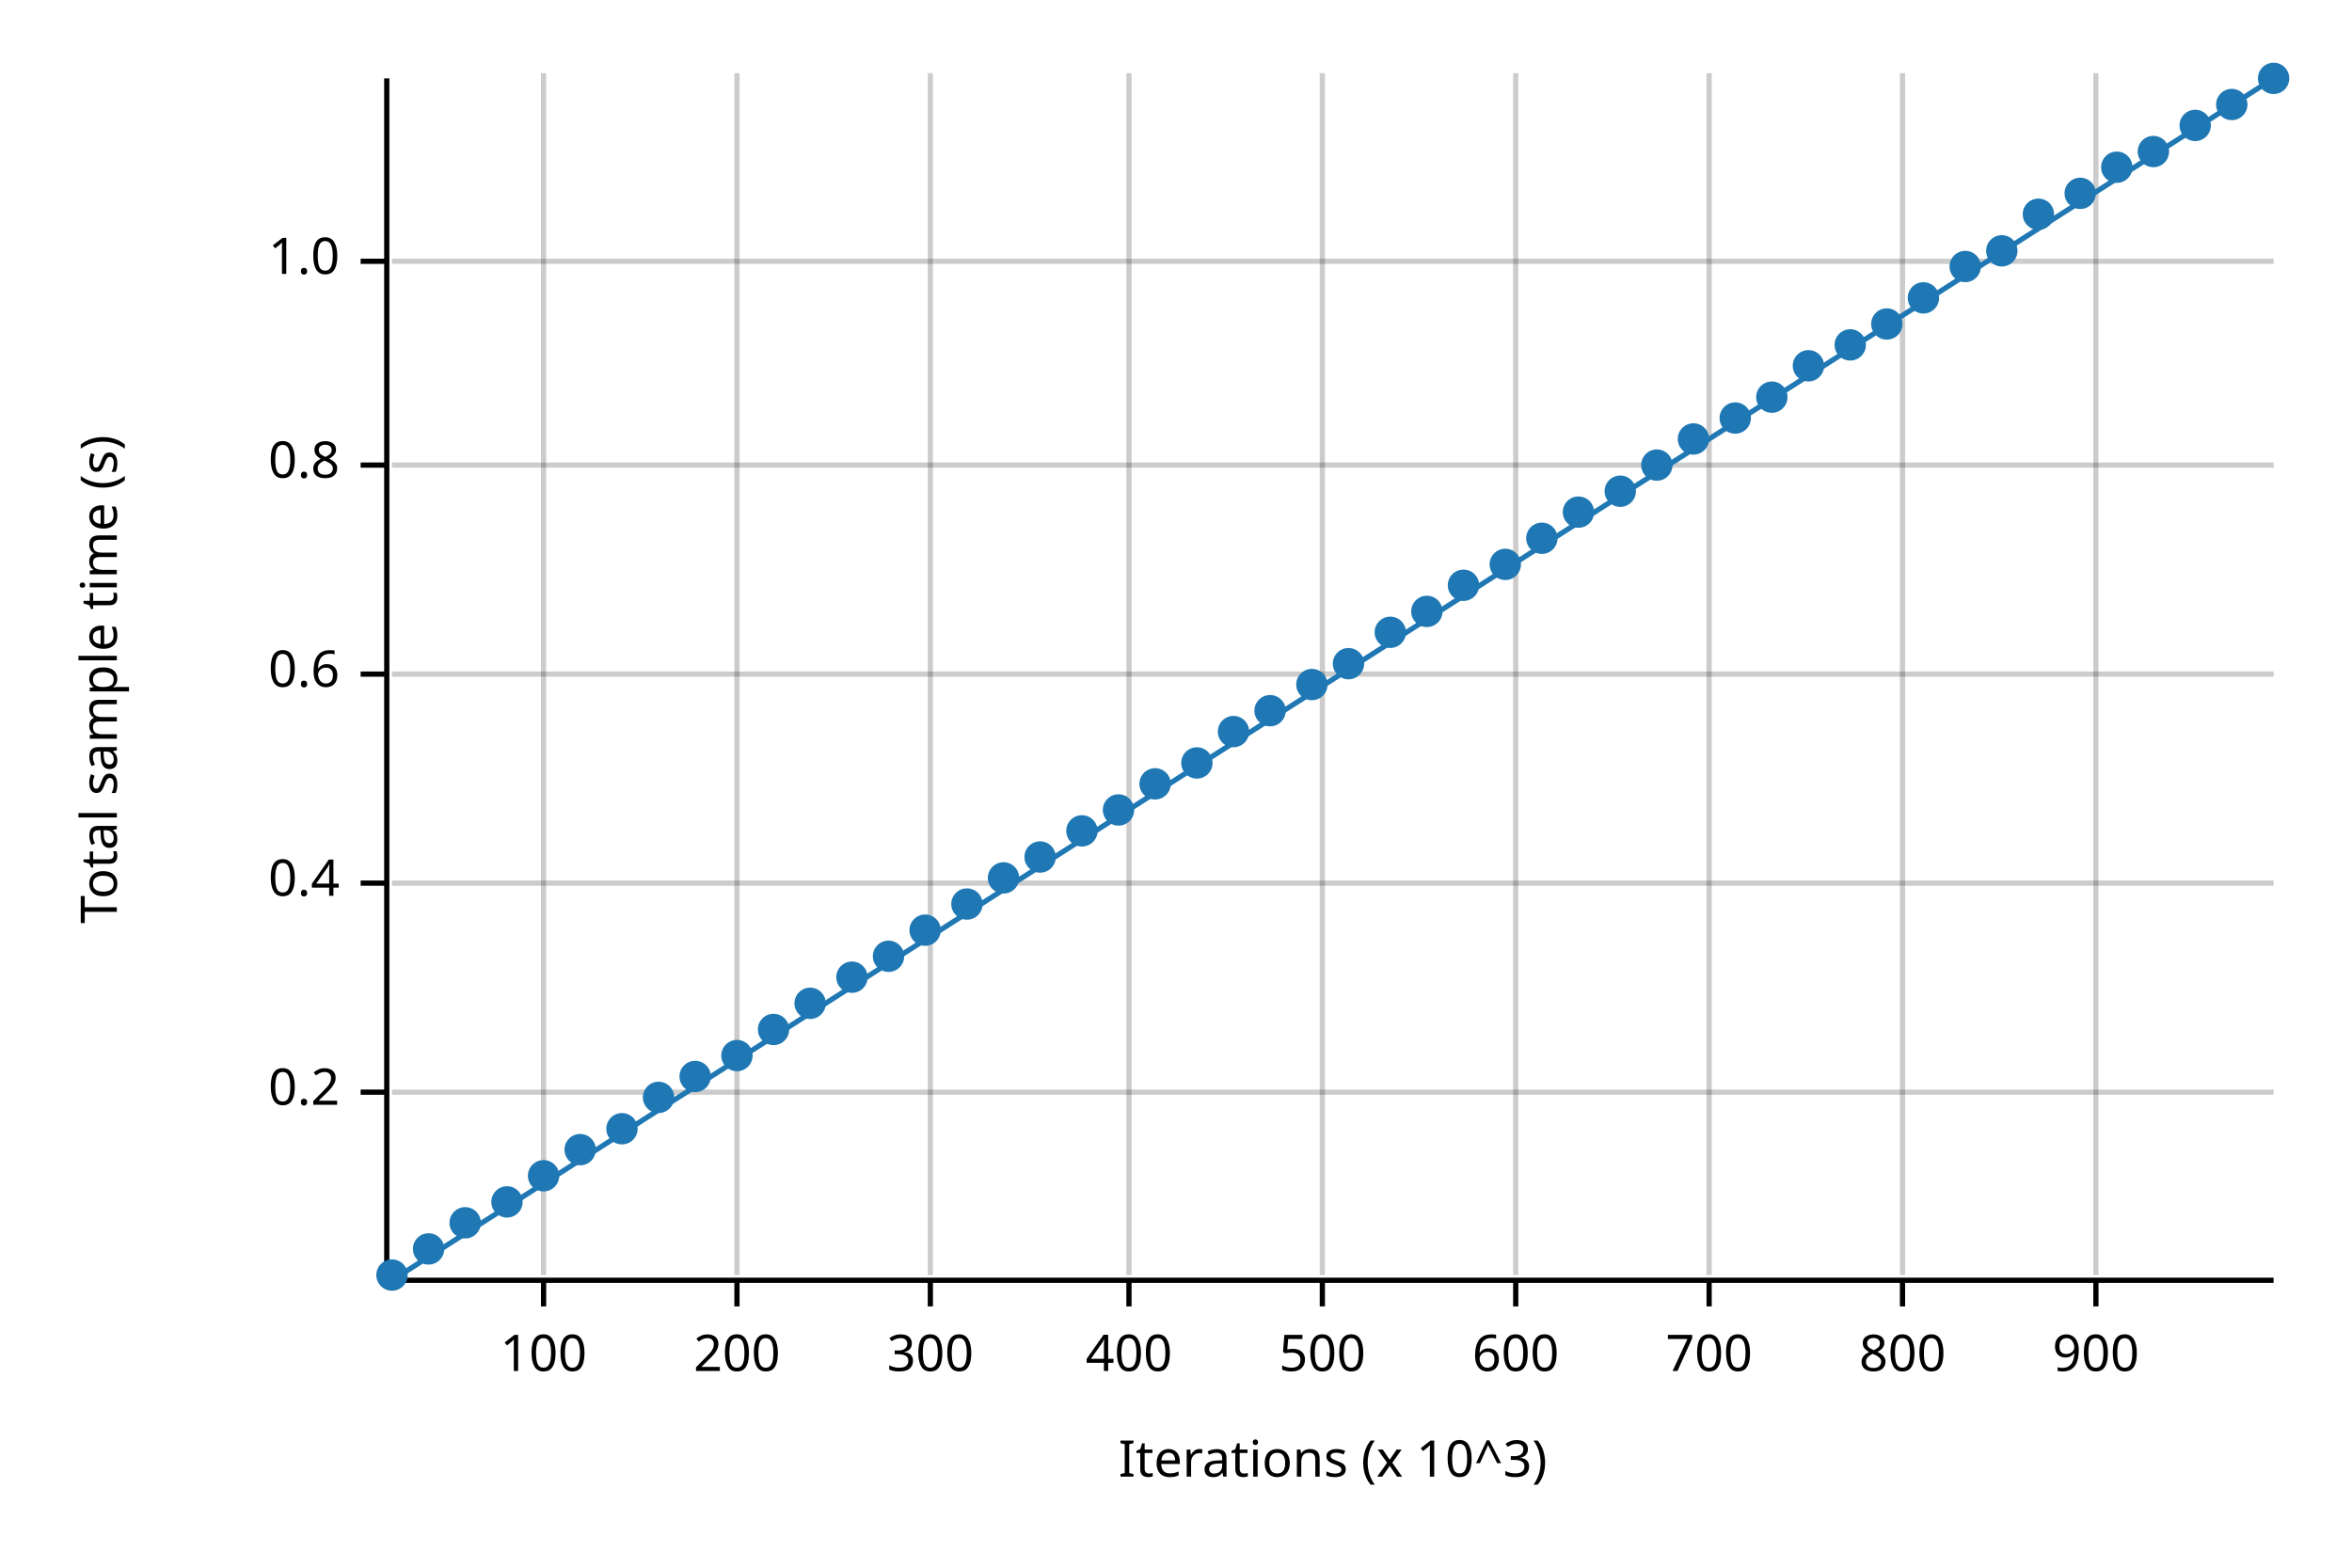
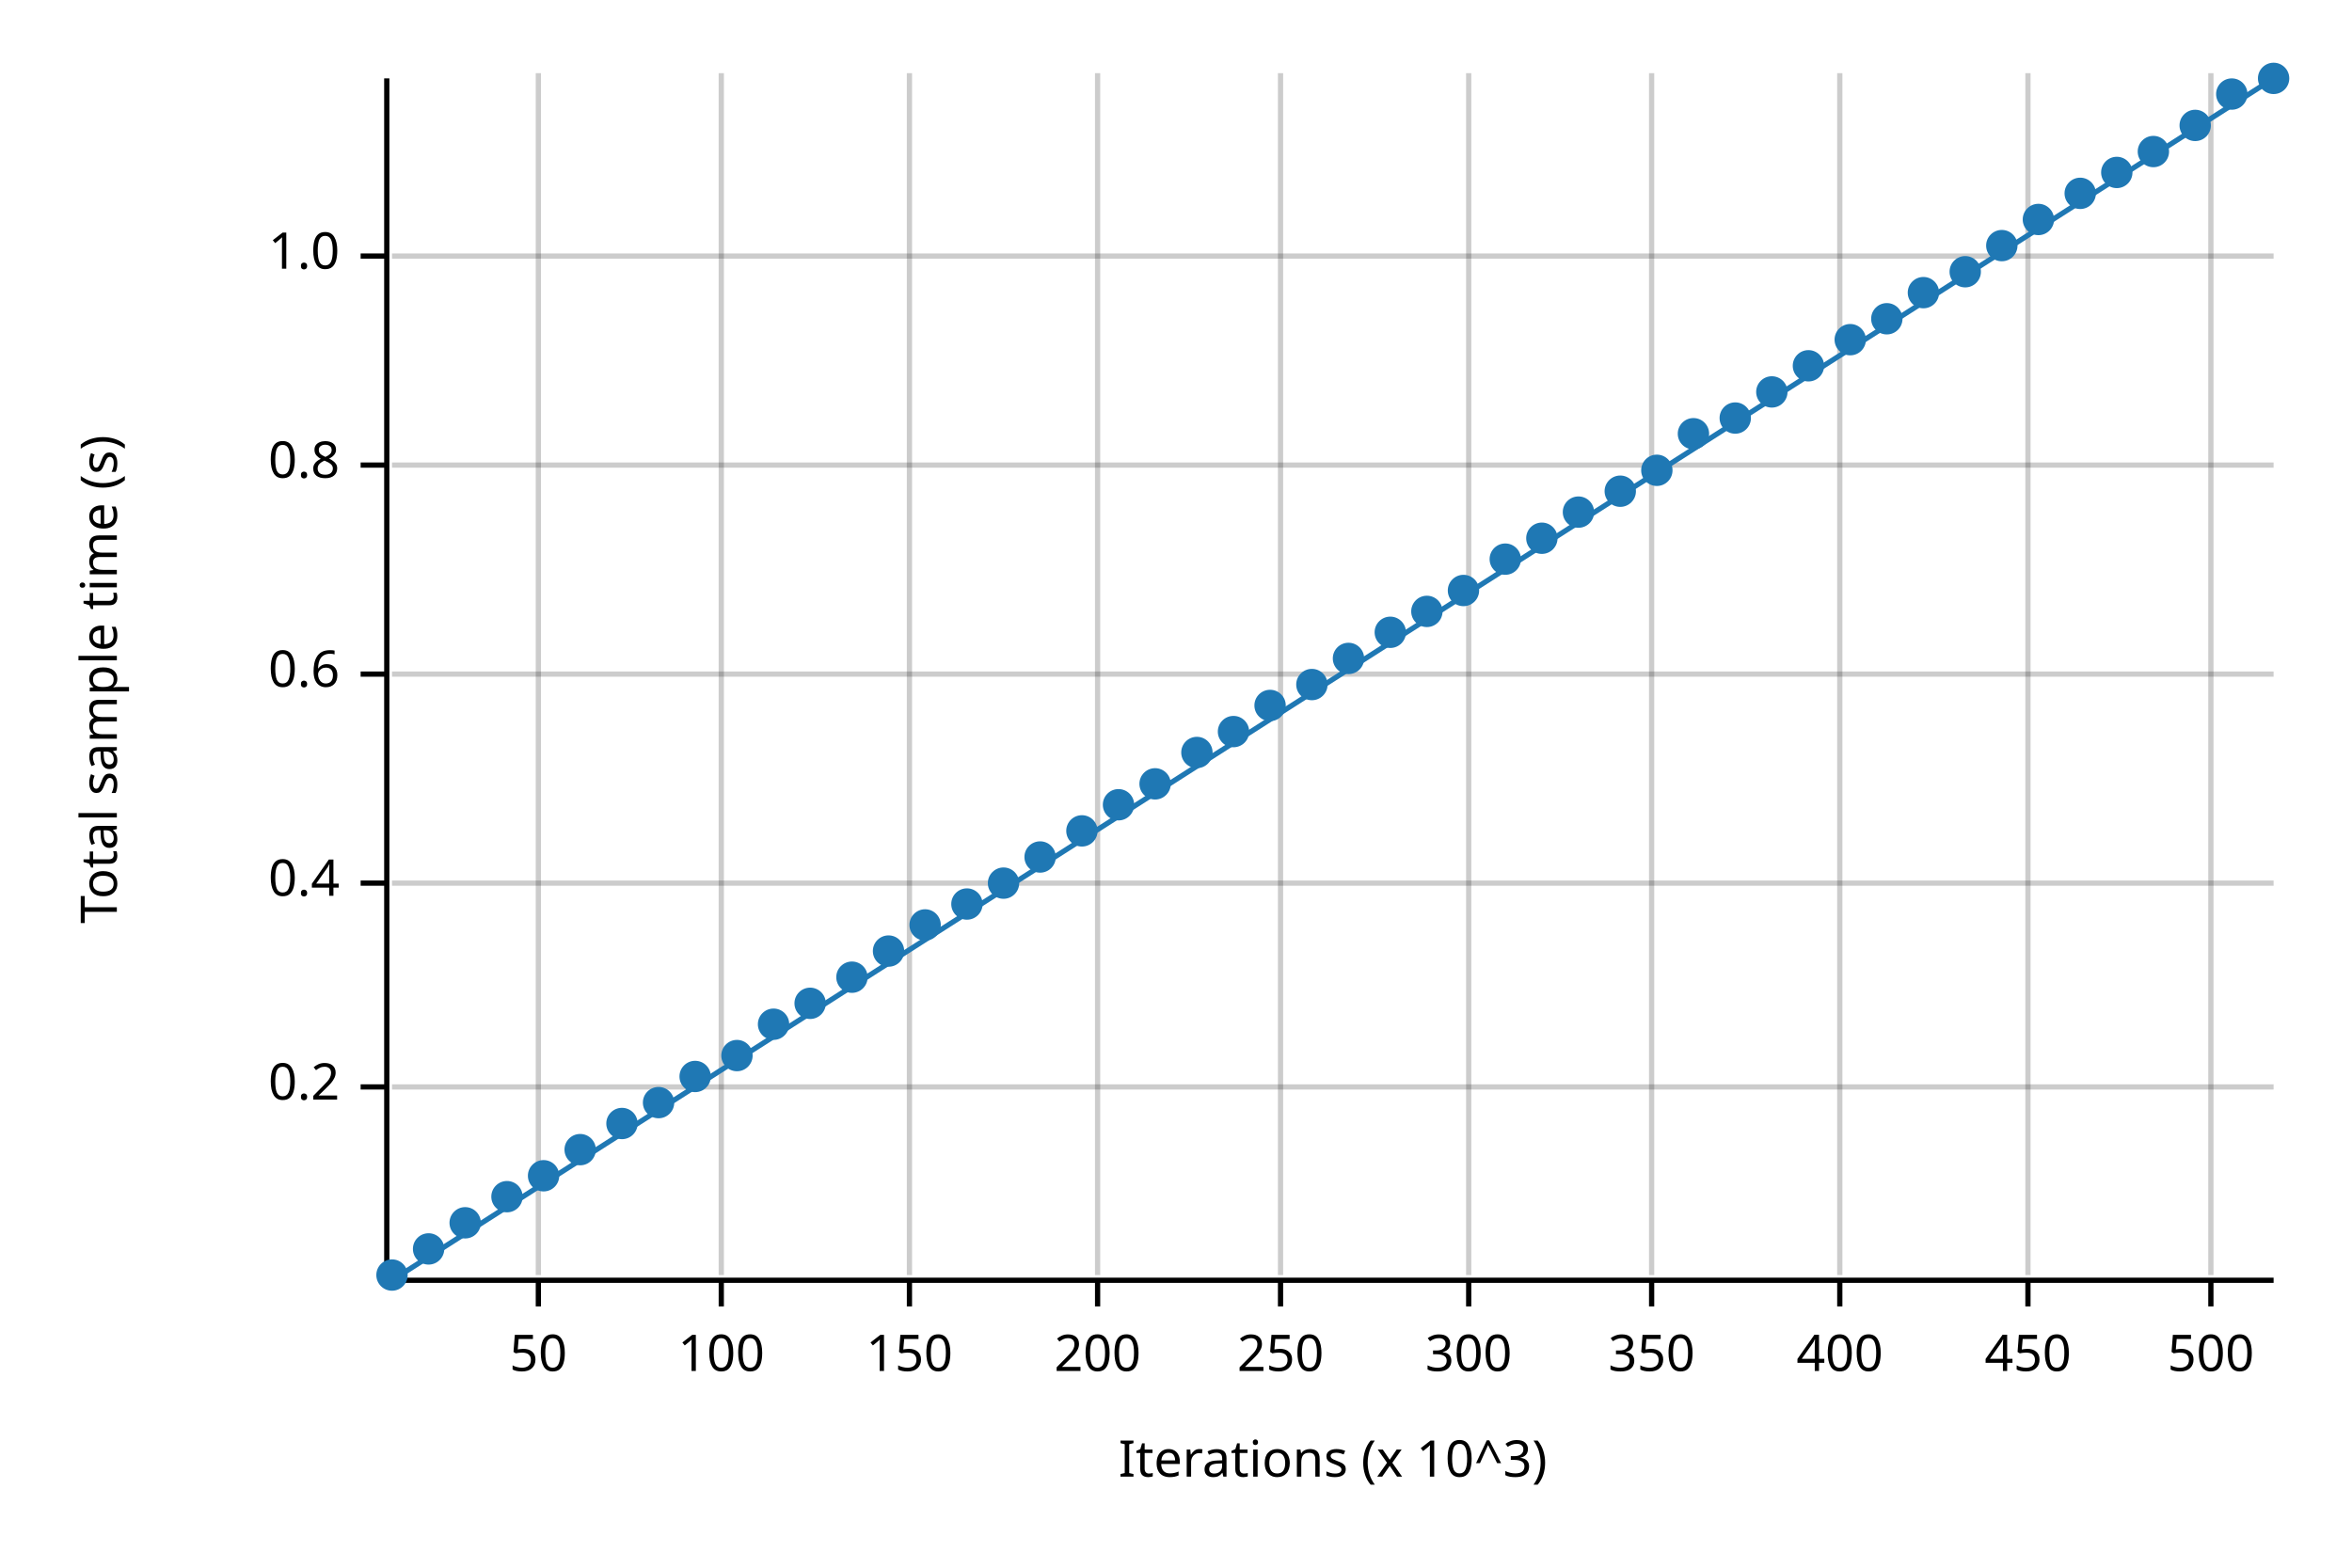
<svg xmlns="http://www.w3.org/2000/svg" width="450" height="300" viewBox="0 0 450 300">
  <text x="15" y="130" dy="0.76em" text-anchor="middle" font-family="sans-serif" font-size="9.677" opacity="1" fill="#000000" transform="rotate(270, 15, 130)">
Total sample time (s)
</text>
  <text x="255" y="285" dy="-0.5ex" text-anchor="middle" font-family="sans-serif" font-size="9.677" opacity="1" fill="#000000">
Iterations (x 10^3)
</text>
-   <line opacity="0.2" stroke="#000000" stroke-width="1" x1="104" y1="244" x2="104" y2="14" />
-   <line opacity="0.2" stroke="#000000" stroke-width="1" x1="141" y1="244" x2="141" y2="14" />
-   <line opacity="0.2" stroke="#000000" stroke-width="1" x1="178" y1="244" x2="178" y2="14" />
-   <line opacity="0.2" stroke="#000000" stroke-width="1" x1="216" y1="244" x2="216" y2="14" />
-   <line opacity="0.2" stroke="#000000" stroke-width="1" x1="253" y1="244" x2="253" y2="14" />
-   <line opacity="0.2" stroke="#000000" stroke-width="1" x1="290" y1="244" x2="290" y2="14" />
-   <line opacity="0.2" stroke="#000000" stroke-width="1" x1="327" y1="244" x2="327" y2="14" />
-   <line opacity="0.2" stroke="#000000" stroke-width="1" x1="364" y1="244" x2="364" y2="14" />
-   <line opacity="0.2" stroke="#000000" stroke-width="1" x1="401" y1="244" x2="401" y2="14" />
-   <line opacity="0.2" stroke="#000000" stroke-width="1" x1="75" y1="209" x2="435" y2="209" />
+   <line opacity="0.2" stroke="#000000" stroke-width="1" x1="103" y1="244" x2="103" y2="14" />
+   <line opacity="0.2" stroke="#000000" stroke-width="1" x1="138" y1="244" x2="138" y2="14" />
+   <line opacity="0.2" stroke="#000000" stroke-width="1" x1="174" y1="244" x2="174" y2="14" />
+   <line opacity="0.2" stroke="#000000" stroke-width="1" x1="210" y1="244" x2="210" y2="14" />
+   <line opacity="0.2" stroke="#000000" stroke-width="1" x1="245" y1="244" x2="245" y2="14" />
+   <line opacity="0.2" stroke="#000000" stroke-width="1" x1="281" y1="244" x2="281" y2="14" />
+   <line opacity="0.2" stroke="#000000" stroke-width="1" x1="316" y1="244" x2="316" y2="14" />
+   <line opacity="0.2" stroke="#000000" stroke-width="1" x1="352" y1="244" x2="352" y2="14" />
+   <line opacity="0.2" stroke="#000000" stroke-width="1" x1="388" y1="244" x2="388" y2="14" />
+   <line opacity="0.2" stroke="#000000" stroke-width="1" x1="423" y1="244" x2="423" y2="14" />
+   <line opacity="0.2" stroke="#000000" stroke-width="1" x1="75" y1="208" x2="435" y2="208" />
  <line opacity="0.2" stroke="#000000" stroke-width="1" x1="75" y1="169" x2="435" y2="169" />
  <line opacity="0.2" stroke="#000000" stroke-width="1" x1="75" y1="129" x2="435" y2="129" />
  <line opacity="0.2" stroke="#000000" stroke-width="1" x1="75" y1="89" x2="435" y2="89" />
-   <line opacity="0.2" stroke="#000000" stroke-width="1" x1="75" y1="50" x2="435" y2="50" />
+   <line opacity="0.2" stroke="#000000" stroke-width="1" x1="75" y1="49" x2="435" y2="49" />
  <polyline fill="none" opacity="1" stroke="#000000" stroke-width="1" points="74,15 74,245 " />
-   <text x="65" y="209" dy="0.5ex" text-anchor="end" font-family="sans-serif" font-size="9.677" opacity="1" fill="#000000">
+   <text x="65" y="208" dy="0.5ex" text-anchor="end" font-family="sans-serif" font-size="9.677" opacity="1" fill="#000000">
0.2
</text>
-   <polyline fill="none" opacity="1" stroke="#000000" stroke-width="1" points="69,209 74,209 " />
+   <polyline fill="none" opacity="1" stroke="#000000" stroke-width="1" points="69,208 74,208 " />
  <text x="65" y="169" dy="0.5ex" text-anchor="end" font-family="sans-serif" font-size="9.677" opacity="1" fill="#000000">
0.4
</text>
  <polyline fill="none" opacity="1" stroke="#000000" stroke-width="1" points="69,169 74,169 " />
  <text x="65" y="129" dy="0.5ex" text-anchor="end" font-family="sans-serif" font-size="9.677" opacity="1" fill="#000000">
0.6
</text>
  <polyline fill="none" opacity="1" stroke="#000000" stroke-width="1" points="69,129 74,129 " />
  <text x="65" y="89" dy="0.5ex" text-anchor="end" font-family="sans-serif" font-size="9.677" opacity="1" fill="#000000">
0.8
</text>
  <polyline fill="none" opacity="1" stroke="#000000" stroke-width="1" points="69,89 74,89 " />
-   <text x="65" y="50" dy="0.5ex" text-anchor="end" font-family="sans-serif" font-size="9.677" opacity="1" fill="#000000">
+   <text x="65" y="49" dy="0.5ex" text-anchor="end" font-family="sans-serif" font-size="9.677" opacity="1" fill="#000000">
1.0
</text>
-   <polyline fill="none" opacity="1" stroke="#000000" stroke-width="1" points="69,50 74,50 " />
+   <polyline fill="none" opacity="1" stroke="#000000" stroke-width="1" points="69,49 74,49 " />
  <polyline fill="none" opacity="1" stroke="#000000" stroke-width="1" points="75,245 435,245 " />
-   <text x="104" y="255" dy="0.76em" text-anchor="middle" font-family="sans-serif" font-size="9.677" opacity="1" fill="#000000">
+   <text x="103" y="255" dy="0.76em" text-anchor="middle" font-family="sans-serif" font-size="9.677" opacity="1" fill="#000000">
+ 50
+ </text>
+   <polyline fill="none" opacity="1" stroke="#000000" stroke-width="1" points="103,245 103,250 " />
+   <text x="138" y="255" dy="0.76em" text-anchor="middle" font-family="sans-serif" font-size="9.677" opacity="1" fill="#000000">
100
</text>
-   <polyline fill="none" opacity="1" stroke="#000000" stroke-width="1" points="104,245 104,250 " />
-   <text x="141" y="255" dy="0.76em" text-anchor="middle" font-family="sans-serif" font-size="9.677" opacity="1" fill="#000000">
+   <polyline fill="none" opacity="1" stroke="#000000" stroke-width="1" points="138,245 138,250 " />
+   <text x="174" y="255" dy="0.76em" text-anchor="middle" font-family="sans-serif" font-size="9.677" opacity="1" fill="#000000">
+ 150
+ </text>
+   <polyline fill="none" opacity="1" stroke="#000000" stroke-width="1" points="174,245 174,250 " />
+   <text x="210" y="255" dy="0.76em" text-anchor="middle" font-family="sans-serif" font-size="9.677" opacity="1" fill="#000000">
200
</text>
-   <polyline fill="none" opacity="1" stroke="#000000" stroke-width="1" points="141,245 141,250 " />
-   <text x="178" y="255" dy="0.76em" text-anchor="middle" font-family="sans-serif" font-size="9.677" opacity="1" fill="#000000">
+   <polyline fill="none" opacity="1" stroke="#000000" stroke-width="1" points="210,245 210,250 " />
+   <text x="245" y="255" dy="0.76em" text-anchor="middle" font-family="sans-serif" font-size="9.677" opacity="1" fill="#000000">
+ 250
+ </text>
+   <polyline fill="none" opacity="1" stroke="#000000" stroke-width="1" points="245,245 245,250 " />
+   <text x="281" y="255" dy="0.76em" text-anchor="middle" font-family="sans-serif" font-size="9.677" opacity="1" fill="#000000">
300
</text>
-   <polyline fill="none" opacity="1" stroke="#000000" stroke-width="1" points="178,245 178,250 " />
-   <text x="216" y="255" dy="0.76em" text-anchor="middle" font-family="sans-serif" font-size="9.677" opacity="1" fill="#000000">
+   <polyline fill="none" opacity="1" stroke="#000000" stroke-width="1" points="281,245 281,250 " />
+   <text x="316" y="255" dy="0.76em" text-anchor="middle" font-family="sans-serif" font-size="9.677" opacity="1" fill="#000000">
+ 350
+ </text>
+   <polyline fill="none" opacity="1" stroke="#000000" stroke-width="1" points="316,245 316,250 " />
+   <text x="352" y="255" dy="0.76em" text-anchor="middle" font-family="sans-serif" font-size="9.677" opacity="1" fill="#000000">
400
</text>
-   <polyline fill="none" opacity="1" stroke="#000000" stroke-width="1" points="216,245 216,250 " />
-   <text x="253" y="255" dy="0.76em" text-anchor="middle" font-family="sans-serif" font-size="9.677" opacity="1" fill="#000000">
+   <polyline fill="none" opacity="1" stroke="#000000" stroke-width="1" points="352,245 352,250 " />
+   <text x="388" y="255" dy="0.76em" text-anchor="middle" font-family="sans-serif" font-size="9.677" opacity="1" fill="#000000">
+ 450
+ </text>
+   <polyline fill="none" opacity="1" stroke="#000000" stroke-width="1" points="388,245 388,250 " />
+   <text x="423" y="255" dy="0.76em" text-anchor="middle" font-family="sans-serif" font-size="9.677" opacity="1" fill="#000000">
500
</text>
-   <polyline fill="none" opacity="1" stroke="#000000" stroke-width="1" points="253,245 253,250 " />
-   <text x="290" y="255" dy="0.76em" text-anchor="middle" font-family="sans-serif" font-size="9.677" opacity="1" fill="#000000">
- 600
- </text>
-   <polyline fill="none" opacity="1" stroke="#000000" stroke-width="1" points="290,245 290,250 " />
-   <text x="327" y="255" dy="0.76em" text-anchor="middle" font-family="sans-serif" font-size="9.677" opacity="1" fill="#000000">
- 700
- </text>
-   <polyline fill="none" opacity="1" stroke="#000000" stroke-width="1" points="327,245 327,250 " />
-   <text x="364" y="255" dy="0.76em" text-anchor="middle" font-family="sans-serif" font-size="9.677" opacity="1" fill="#000000">
- 800
- </text>
-   <polyline fill="none" opacity="1" stroke="#000000" stroke-width="1" points="364,245 364,250 " />
-   <text x="401" y="255" dy="0.76em" text-anchor="middle" font-family="sans-serif" font-size="9.677" opacity="1" fill="#000000">
- 900
- </text>
-   <polyline fill="none" opacity="1" stroke="#000000" stroke-width="1" points="401,245 401,250 " />
+   <polyline fill="none" opacity="1" stroke="#000000" stroke-width="1" points="423,245 423,250 " />
  <circle cx="75" cy="244" r="3" opacity="1" fill="#1F78B4" stroke="none" stroke-width="1" />
  <circle cx="82" cy="239" r="3" opacity="1" fill="#1F78B4" stroke="none" stroke-width="1" />
  <circle cx="89" cy="234" r="3" opacity="1" fill="#1F78B4" stroke="none" stroke-width="1" />
-   <circle cx="97" cy="230" r="3" opacity="1" fill="#1F78B4" stroke="none" stroke-width="1" />
+   <circle cx="97" cy="229" r="3" opacity="1" fill="#1F78B4" stroke="none" stroke-width="1" />
  <circle cx="104" cy="225" r="3" opacity="1" fill="#1F78B4" stroke="none" stroke-width="1" />
  <circle cx="111" cy="220" r="3" opacity="1" fill="#1F78B4" stroke="none" stroke-width="1" />
-   <circle cx="119" cy="216" r="3" opacity="1" fill="#1F78B4" stroke="none" stroke-width="1" />
-   <circle cx="126" cy="210" r="3" opacity="1" fill="#1F78B4" stroke="none" stroke-width="1" />
+   <circle cx="119" cy="215" r="3" opacity="1" fill="#1F78B4" stroke="none" stroke-width="1" />
+   <circle cx="126" cy="211" r="3" opacity="1" fill="#1F78B4" stroke="none" stroke-width="1" />
  <circle cx="133" cy="206" r="3" opacity="1" fill="#1F78B4" stroke="none" stroke-width="1" />
  <circle cx="141" cy="202" r="3" opacity="1" fill="#1F78B4" stroke="none" stroke-width="1" />
-   <circle cx="148" cy="197" r="3" opacity="1" fill="#1F78B4" stroke="none" stroke-width="1" />
+   <circle cx="148" cy="196" r="3" opacity="1" fill="#1F78B4" stroke="none" stroke-width="1" />
  <circle cx="155" cy="192" r="3" opacity="1" fill="#1F78B4" stroke="none" stroke-width="1" />
  <circle cx="163" cy="187" r="3" opacity="1" fill="#1F78B4" stroke="none" stroke-width="1" />
-   <circle cx="170" cy="183" r="3" opacity="1" fill="#1F78B4" stroke="none" stroke-width="1" />
-   <circle cx="177" cy="178" r="3" opacity="1" fill="#1F78B4" stroke="none" stroke-width="1" />
+   <circle cx="170" cy="182" r="3" opacity="1" fill="#1F78B4" stroke="none" stroke-width="1" />
+   <circle cx="177" cy="177" r="3" opacity="1" fill="#1F78B4" stroke="none" stroke-width="1" />
  <circle cx="185" cy="173" r="3" opacity="1" fill="#1F78B4" stroke="none" stroke-width="1" />
-   <circle cx="192" cy="168" r="3" opacity="1" fill="#1F78B4" stroke="none" stroke-width="1" />
+   <circle cx="192" cy="169" r="3" opacity="1" fill="#1F78B4" stroke="none" stroke-width="1" />
  <circle cx="199" cy="164" r="3" opacity="1" fill="#1F78B4" stroke="none" stroke-width="1" />
  <circle cx="207" cy="159" r="3" opacity="1" fill="#1F78B4" stroke="none" stroke-width="1" />
-   <circle cx="214" cy="155" r="3" opacity="1" fill="#1F78B4" stroke="none" stroke-width="1" />
+   <circle cx="214" cy="154" r="3" opacity="1" fill="#1F78B4" stroke="none" stroke-width="1" />
  <circle cx="221" cy="150" r="3" opacity="1" fill="#1F78B4" stroke="none" stroke-width="1" />
-   <circle cx="229" cy="146" r="3" opacity="1" fill="#1F78B4" stroke="none" stroke-width="1" />
+   <circle cx="229" cy="144" r="3" opacity="1" fill="#1F78B4" stroke="none" stroke-width="1" />
  <circle cx="236" cy="140" r="3" opacity="1" fill="#1F78B4" stroke="none" stroke-width="1" />
-   <circle cx="243" cy="136" r="3" opacity="1" fill="#1F78B4" stroke="none" stroke-width="1" />
+   <circle cx="243" cy="135" r="3" opacity="1" fill="#1F78B4" stroke="none" stroke-width="1" />
  <circle cx="251" cy="131" r="3" opacity="1" fill="#1F78B4" stroke="none" stroke-width="1" />
-   <circle cx="258" cy="127" r="3" opacity="1" fill="#1F78B4" stroke="none" stroke-width="1" />
+   <circle cx="258" cy="126" r="3" opacity="1" fill="#1F78B4" stroke="none" stroke-width="1" />
  <circle cx="266" cy="121" r="3" opacity="1" fill="#1F78B4" stroke="none" stroke-width="1" />
  <circle cx="273" cy="117" r="3" opacity="1" fill="#1F78B4" stroke="none" stroke-width="1" />
-   <circle cx="280" cy="112" r="3" opacity="1" fill="#1F78B4" stroke="none" stroke-width="1" />
-   <circle cx="288" cy="108" r="3" opacity="1" fill="#1F78B4" stroke="none" stroke-width="1" />
+   <circle cx="280" cy="113" r="3" opacity="1" fill="#1F78B4" stroke="none" stroke-width="1" />
+   <circle cx="288" cy="107" r="3" opacity="1" fill="#1F78B4" stroke="none" stroke-width="1" />
  <circle cx="295" cy="103" r="3" opacity="1" fill="#1F78B4" stroke="none" stroke-width="1" />
  <circle cx="302" cy="98" r="3" opacity="1" fill="#1F78B4" stroke="none" stroke-width="1" />
  <circle cx="310" cy="94" r="3" opacity="1" fill="#1F78B4" stroke="none" stroke-width="1" />
-   <circle cx="317" cy="89" r="3" opacity="1" fill="#1F78B4" stroke="none" stroke-width="1" />
-   <circle cx="324" cy="84" r="3" opacity="1" fill="#1F78B4" stroke="none" stroke-width="1" />
+   <circle cx="317" cy="90" r="3" opacity="1" fill="#1F78B4" stroke="none" stroke-width="1" />
+   <circle cx="324" cy="83" r="3" opacity="1" fill="#1F78B4" stroke="none" stroke-width="1" />
  <circle cx="332" cy="80" r="3" opacity="1" fill="#1F78B4" stroke="none" stroke-width="1" />
-   <circle cx="339" cy="76" r="3" opacity="1" fill="#1F78B4" stroke="none" stroke-width="1" />
+   <circle cx="339" cy="75" r="3" opacity="1" fill="#1F78B4" stroke="none" stroke-width="1" />
  <circle cx="346" cy="70" r="3" opacity="1" fill="#1F78B4" stroke="none" stroke-width="1" />
-   <circle cx="354" cy="66" r="3" opacity="1" fill="#1F78B4" stroke="none" stroke-width="1" />
-   <circle cx="361" cy="62" r="3" opacity="1" fill="#1F78B4" stroke="none" stroke-width="1" />
-   <circle cx="368" cy="57" r="3" opacity="1" fill="#1F78B4" stroke="none" stroke-width="1" />
-   <circle cx="376" cy="51" r="3" opacity="1" fill="#1F78B4" stroke="none" stroke-width="1" />
-   <circle cx="383" cy="48" r="3" opacity="1" fill="#1F78B4" stroke="none" stroke-width="1" />
-   <circle cx="390" cy="41" r="3" opacity="1" fill="#1F78B4" stroke="none" stroke-width="1" />
+   <circle cx="354" cy="65" r="3" opacity="1" fill="#1F78B4" stroke="none" stroke-width="1" />
+   <circle cx="361" cy="61" r="3" opacity="1" fill="#1F78B4" stroke="none" stroke-width="1" />
+   <circle cx="368" cy="56" r="3" opacity="1" fill="#1F78B4" stroke="none" stroke-width="1" />
+   <circle cx="376" cy="52" r="3" opacity="1" fill="#1F78B4" stroke="none" stroke-width="1" />
+   <circle cx="383" cy="47" r="3" opacity="1" fill="#1F78B4" stroke="none" stroke-width="1" />
+   <circle cx="390" cy="42" r="3" opacity="1" fill="#1F78B4" stroke="none" stroke-width="1" />
  <circle cx="398" cy="37" r="3" opacity="1" fill="#1F78B4" stroke="none" stroke-width="1" />
-   <circle cx="405" cy="32" r="3" opacity="1" fill="#1F78B4" stroke="none" stroke-width="1" />
+   <circle cx="405" cy="33" r="3" opacity="1" fill="#1F78B4" stroke="none" stroke-width="1" />
  <circle cx="412" cy="29" r="3" opacity="1" fill="#1F78B4" stroke="none" stroke-width="1" />
  <circle cx="420" cy="24" r="3" opacity="1" fill="#1F78B4" stroke="none" stroke-width="1" />
-   <circle cx="427" cy="20" r="3" opacity="1" fill="#1F78B4" stroke="none" stroke-width="1" />
+   <circle cx="427" cy="18" r="3" opacity="1" fill="#1F78B4" stroke="none" stroke-width="1" />
  <circle cx="435" cy="15" r="3" opacity="1" fill="#1F78B4" stroke="none" stroke-width="1" />
  <polyline fill="none" opacity="1" stroke="#1F78B4" stroke-width="1" points="75,245 435,15 " />
  <polygon opacity="0.25" fill="#1F78B4" points="75,245 435,15 435,15 " />
</svg>
